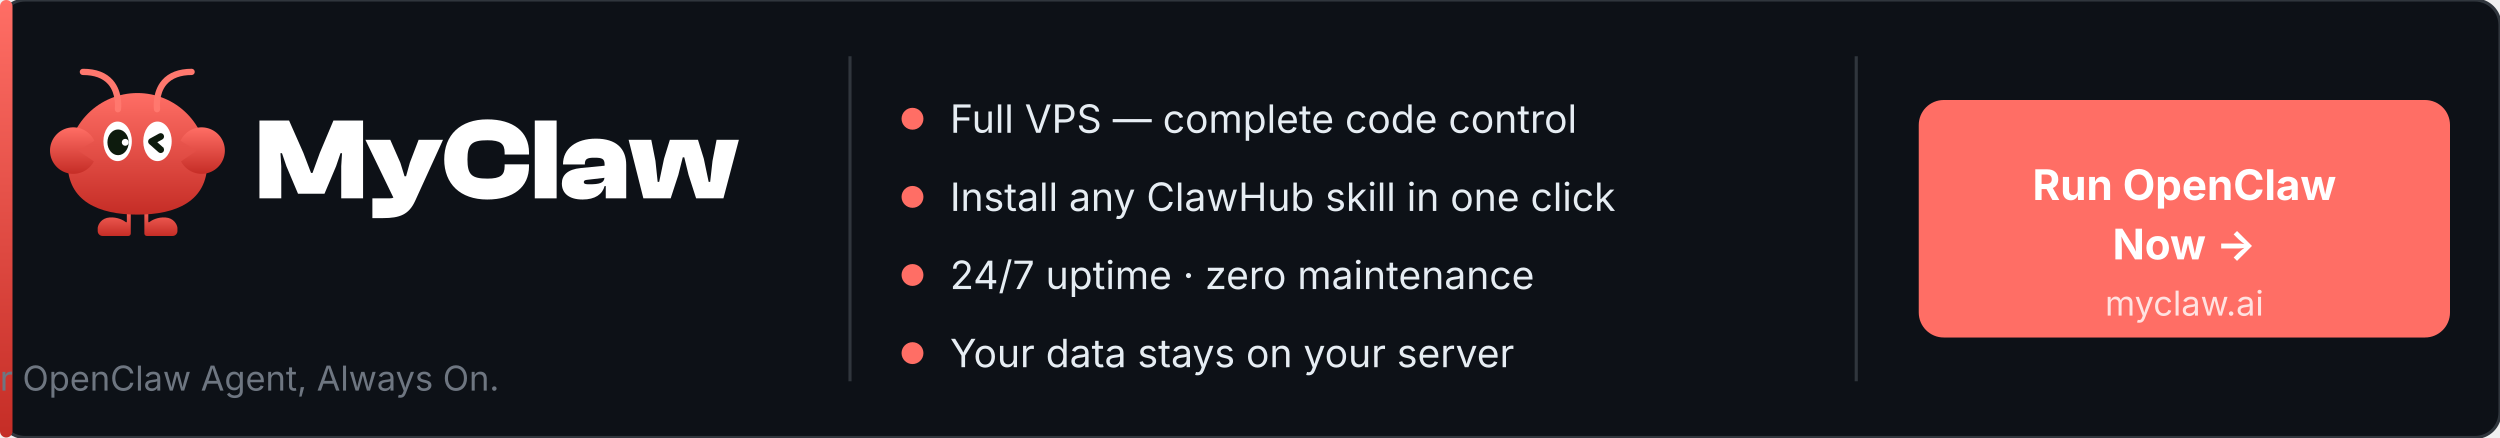
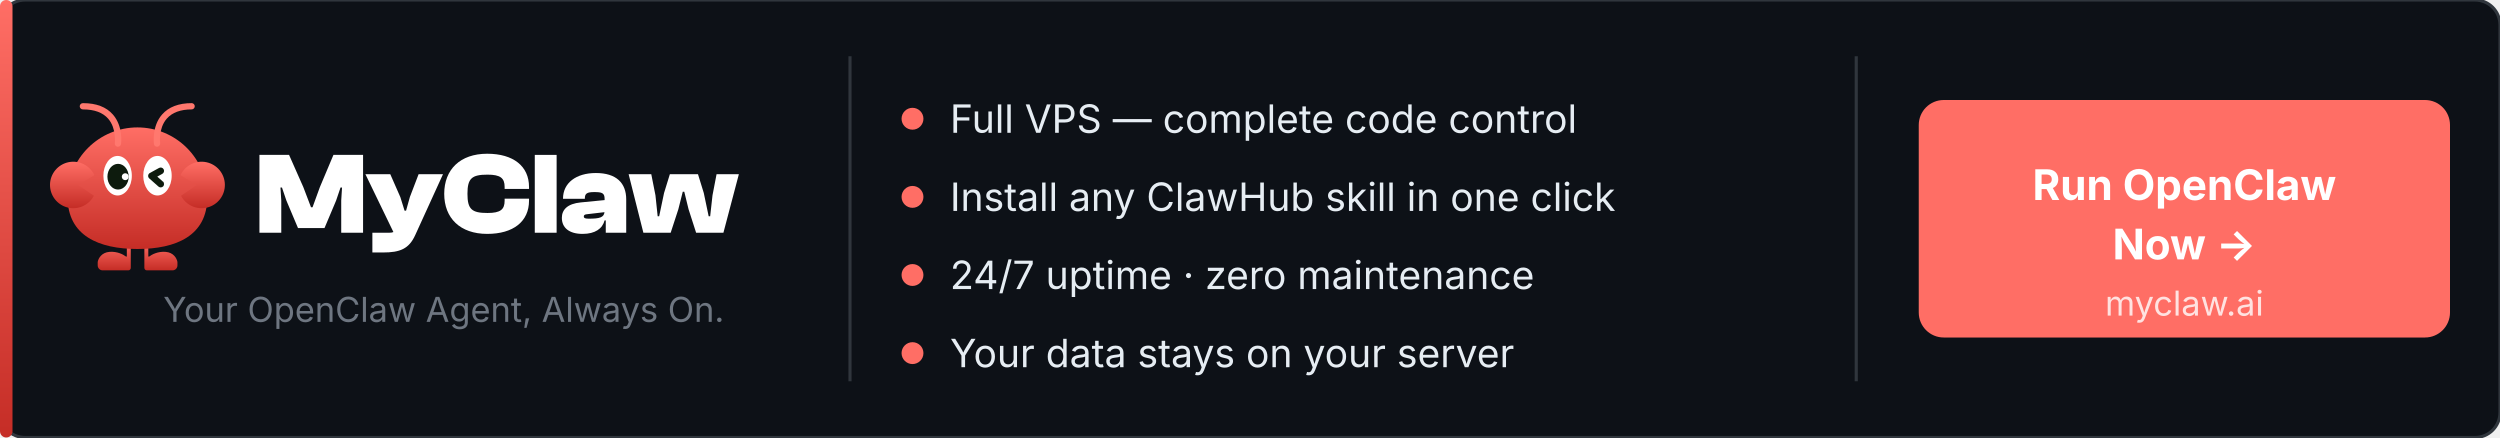
<svg xmlns="http://www.w3.org/2000/svg" width="800" height="140" viewBox="0 0 800 140">
  <defs>
    <linearGradient id="g1" x1="0%" y1="0%" x2="0%" y2="100%">
      <stop offset="0%" stop-color="#FF6E65" />
      <stop offset="100%" stop-color="#C52D26" />
    </linearGradient>
  </defs>
  <rect width="800" height="140" fill="#0D1117" rx="8" />
  <rect width="800" height="140" fill="none" stroke="#30363D" stroke-width="1" rx="8" />
  <rect x="0" y="0" width="4" height="140" fill="url(#g1)" rx="2" />
-   <g transform="translate(16, 22) scale(0.079)">
+   <g transform="translate(16, 33) scale(0.079)">
    <path d="M311.215 619.789V558.925H327.215V667.425C327.215 672.948 322.738 677.425 317.215 677.425H213.215C202.169 677.425 193.215 668.471 193.215 657.425V645.347C193.215 644.4 193.272 643.457 193.447 642.527C195.936 629.279 208.521 604.741 241.715 602.425C272.339 600.289 296.517 612.787 307.688 621.436C309.075 622.51 311.215 621.543 311.215 619.789Z" fill="url(#g1)" />
    <path d="M398.215 619.789V558.925H382.215V667.425C382.215 672.948 386.692 677.425 392.215 677.425H496.215C507.261 677.425 516.215 668.471 516.215 657.425V645.347C516.215 644.4 516.158 643.457 515.983 642.527C513.494 629.279 500.909 604.741 467.715 602.425C437.091 600.289 412.913 612.787 401.742 621.436C400.355 622.51 398.215 621.543 398.215 619.789Z" fill="url(#g1)" />
    <path d="M637.123 381.135C637.123 537.296 510.46 590.875 354.214 590.875C197.969 590.875 71.307 537.296 71.307 381.135C71.307 306.144 101.113 234.224 154.169 181.197C207.224 128.17 279.183 98.38 354.214 98.38C429.246 98.38 501.205 128.17 554.261 181.197C607.317 234.224 637.123 306.144 637.123 381.135Z" fill="url(#g1)" />
    <path d="M113.728 331.458L179.725 291.913C170.78 272.617 155.565 256.915 136.554 247.363C117.544 237.81 95.858 234.968 75.027 239.301C54.196 243.635 35.446 254.887 21.827 271.227C8.209 287.567 0.525 308.032 0.026 329.292C-0.473 350.553 6.242 371.357 19.079 388.318C31.915 405.278 50.116 417.397 70.721 422.702C91.326 428.007 113.122 426.187 132.559 417.536C151.997 408.885 167.932 393.913 177.772 375.057L113.728 331.458Z" fill="url(#g1)" />
    <path d="M594.627 331.458L528.631 291.913C537.576 272.617 552.791 256.915 571.801 247.363C590.811 237.81 612.497 234.968 633.328 239.301C654.16 243.635 672.91 254.887 686.528 271.227C700.146 287.567 707.83 308.032 708.33 329.292C708.829 350.553 702.113 371.357 689.277 388.318C676.441 405.278 658.239 417.397 637.634 422.702C617.029 428.007 595.235 426.187 575.797 417.536C556.36 408.885 540.424 393.913 530.583 375.057L594.627 331.458Z" fill="url(#g1)" />
    <path d="M275.155 176.573C274.556 176.646 273.951 176.646 273.353 176.573C271.701 176.343 270.11 175.79 268.672 174.945C267.234 174.1 265.977 172.978 264.973 171.647C263.969 170.316 263.237 168.8 262.82 167.186C262.403 165.572 262.307 163.892 262.54 162.241C262.54 161.641 270.049 102.659 235.586 63.037C213.888 38.198 179.725 25.516 134.151 25.516C132.397 25.651 130.635 25.422 128.974 24.844C127.313 24.266 125.79 23.35 124.5 22.156C123.209 20.962 122.18 19.513 121.476 17.902C120.772 16.291 120.408 14.554 120.408 12.796C120.408 11.039 120.772 9.299 121.476 7.688C122.18 6.078 123.209 4.63 124.5 3.436C125.79 2.242 127.313 1.327 128.974 0.748C130.635 0.17 132.397 -0.059 134.151 0.076C187.534 0.076 228.153 15.609 254.957 46.376C297.153 94.928 288.143 162.841 287.768 165.693C287.333 168.723 285.817 171.492 283.499 173.492C281.18 175.492 278.217 176.586 275.155 176.573Z" fill="#FF786E" />
    <path d="M433.502 176.573C430.432 176.567 427.468 175.457 425.151 173.445C422.835 171.433 421.321 168.654 420.887 165.617C420.887 162.765 411.502 94.852 453.773 46.3C480.502 15.533 521.348 0 574.581 0C577.787 0.246 580.782 1.694 582.967 4.053C585.152 6.411 586.366 9.506 586.366 12.72C586.366 15.934 585.152 19.029 582.967 21.387C580.782 23.746 577.787 25.194 574.581 25.44C528.856 25.44 494.693 38.047 472.995 62.961C438.307 102.808 446.041 161.415 446.116 162.015C446.349 163.666 446.254 165.346 445.836 166.96C445.419 168.574 444.687 170.089 443.683 171.421C442.679 172.752 441.422 173.873 439.984 174.718C438.546 175.564 436.956 176.117 435.303 176.347C434.714 176.495 434.109 176.571 433.502 176.573Z" fill="#FF786E" />
    <path d="M273.827 374.13C305.645 374.13 331.439 338.267 331.439 294.028C331.439 249.788 305.645 213.925 273.827 213.925C242.009 213.925 216.215 249.788 216.215 294.028C216.215 338.267 242.009 374.13 273.827 374.13Z" fill="white" />
    <path d="M435.317 374.13C467.136 374.13 492.929 338.267 492.929 294.028C492.929 249.788 467.136 213.925 435.317 213.925C403.499 213.925 377.705 249.788 377.705 294.028C377.705 338.267 403.499 374.13 435.317 374.13Z" fill="white" />
    <path d="M275.665 350.091C299.452 350.091 318.734 326.779 318.734 298.021C318.734 269.263 299.452 245.95 275.665 245.95C251.879 245.95 232.596 269.263 232.596 298.021C232.596 326.779 251.879 350.091 275.665 350.091Z" fill="#0D1B0D" />
    <path d="M304.831 312.077C312.598 312.077 318.894 305.784 318.894 298.021C318.894 290.258 312.598 283.965 304.831 283.965C297.064 283.965 290.768 290.258 290.768 298.021C290.768 305.784 297.064 312.077 304.831 312.077Z" fill="white" />
    <path d="M448.422 341.468C445.097 341.446 441.891 340.225 439.392 338.032L402.076 304.97C400.437 303.529 399.172 301.714 398.389 299.678C397.605 297.642 397.328 295.446 397.579 293.279C397.83 291.112 398.604 289.039 399.832 287.237C401.061 285.434 402.708 283.955 404.633 282.928L441.87 262.482C445.049 260.756 448.783 260.362 452.252 261.388C455.721 262.414 458.64 264.776 460.368 267.953C462.095 271.13 462.488 274.863 461.462 278.33C460.435 281.797 458.073 284.715 454.894 286.441L434.518 297.623L457.371 317.909C460.709 319.088 459.802 320.518 460.587 322.12C461.372 323.722 461.832 325.462 461.944 327.242C462.055 329.022 461.815 330.808 461.236 332.495C460.657 334.182 459.751 335.738 458.57 337.075C457.269 338.462 455.697 339.568 453.951 340.323C452.206 341.079 450.324 341.468 448.422 341.468Z" fill="#0D1B0D" />
    <path d="M936.823 525H848.355V209.706H968.351L1026.23 340.529L1057.29 421.941H1063.41L1093.05 340.529L1148.11 209.706H1268.11V525H1179.64V394.647L1182.93 341.941H1176.81L1158.93 394.647L1111.88 506.176H1004.59L957.528 394.647L939.646 341.941H933.529L936.823 394.647V525Z" fill="white" />
    <path d="M1348.64 605H1305.82V525H1374.53C1381.58 525 1387.23 524.059 1391 522.176L1277.59 287.824H1378.29L1419.23 381L1436.17 435.588H1442.29L1457.82 380.059L1493.11 287.824H1591.93L1479.46 534.412C1454.05 590.412 1417.82 605 1348.64 605Z" fill="white" />
    <path d="M1770.95 529.706C1661.31 529.706 1596.84 465.706 1596.84 367.353C1596.84 269 1661.31 205 1770.95 205C1876.83 205 1940.36 255.353 1940.36 339.588V347.588H1841.54V339.588C1841.54 303.824 1824.6 289.706 1772.36 289.706C1708.37 289.706 1690.96 304.765 1690.96 367.353C1690.96 429.941 1708.37 445 1772.36 445C1824.6 445 1841.54 430.882 1841.54 395.118V387.118H1940.36V395.118C1940.36 479.353 1876.83 529.706 1770.95 529.706Z" fill="white" />
    <path d="M2052.13 525H1963.67V209.706H2052.13V525Z" fill="white" />
    <path d="M2157.09 529.706C2103.45 529.706 2073.33 505.235 2073.33 464.765C2073.33 431.353 2096.39 407.353 2150.04 402.176L2246.5 392.765V388.059C2246.5 364.059 2236.15 360.294 2204.62 360.294C2175.45 360.294 2166.51 365.941 2166.51 385.706V387.588H2078.04V386.647C2078.04 323.588 2130.74 283.118 2211.21 283.118C2294.03 283.118 2334.03 323.588 2334.03 389.941V525H2251.21V475.118H2246.5C2237.56 508.529 2208.39 529.706 2157.09 529.706ZM2162.27 459.118C2162.27 466.647 2169.8 468.059 2183.45 468.059C2226.27 468.059 2243.68 462.882 2246.03 441.706L2173.56 450.176C2165.56 451.118 2162.27 453.941 2162.27 459.118Z" fill="white" />
    <path d="M2514.13 525H2403.55L2343.78 287.824H2435.54L2452.48 373.471L2461.43 458.176H2467.54L2487.31 364.059L2510.84 287.824H2624.71L2648.24 364.059L2668.01 458.176H2674.12L2683.54 373.471L2700.01 287.824H2790.36L2727.77 525H2617.18L2586.6 429.941L2569.19 358.882H2563.07L2545.19 429.941L2514.13 525Z" fill="white" />
  </g>
-   <text x="70" y="125" font-family="-apple-system,BlinkMacSystemFont,'Segoe UI',sans-serif" font-size="11" fill="#6E7681" text-anchor="middle">Your OpenClaw Agent, Always On.</text>
+   <text x="142" y="103" font-family="-apple-system,BlinkMacSystemFont,'Segoe UI',sans-serif" font-size="11" fill="#6E7681" text-anchor="middle">Your OpenClaw Agent, Always On.</text>
  <line x1="272" y1="18" x2="272" y2="122" stroke="#30363D" stroke-width="1" />
  <circle cx="292" cy="38" r="3.5" fill="#FF6E65" />
  <text x="304" y="42.5" font-family="-apple-system,BlinkMacSystemFont,'Segoe UI',sans-serif" font-size="12.5" fill="#E6EDF3">Full VPS — complete code control</text>
  <circle cx="292" cy="63" r="3.5" fill="#FF6E65" />
  <text x="304" y="67.5" font-family="-apple-system,BlinkMacSystemFont,'Segoe UI',sans-serif" font-size="12.5" fill="#E6EDF3">Install any ClawHub skill in one click</text>
  <circle cx="292" cy="88" r="3.5" fill="#FF6E65" />
  <text x="304" y="92.5" font-family="-apple-system,BlinkMacSystemFont,'Segoe UI',sans-serif" font-size="12.5" fill="#E6EDF3">24/7 uptime · zero maintenance</text>
  <circle cx="292" cy="113" r="3.5" fill="#FF6E65" />
  <text x="304" y="117.5" font-family="-apple-system,BlinkMacSystemFont,'Segoe UI',sans-serif" font-size="12.5" fill="#E6EDF3">Your data stays on your server</text>
  <line x1="594" y1="18" x2="594" y2="122" stroke="#30363D" stroke-width="1" />
  <rect x="614" y="32" width="170" height="76" rx="8" fill="#FF6E65" />
  <text x="699" y="64" font-family="-apple-system,BlinkMacSystemFont,'Segoe UI',sans-serif" font-size="13.5" font-weight="700" fill="#FFFFFF" text-anchor="middle">Run OpenClaw</text>
  <text x="699" y="83" font-family="-apple-system,BlinkMacSystemFont,'Segoe UI',sans-serif" font-size="13.5" font-weight="700" fill="#FFFFFF" text-anchor="middle">Now →</text>
  <text x="699" y="101" font-family="-apple-system,BlinkMacSystemFont,'Segoe UI',sans-serif" font-size="11" fill="rgba(255,255,255,0.8)" text-anchor="middle">myclaw.ai</text>
</svg>
